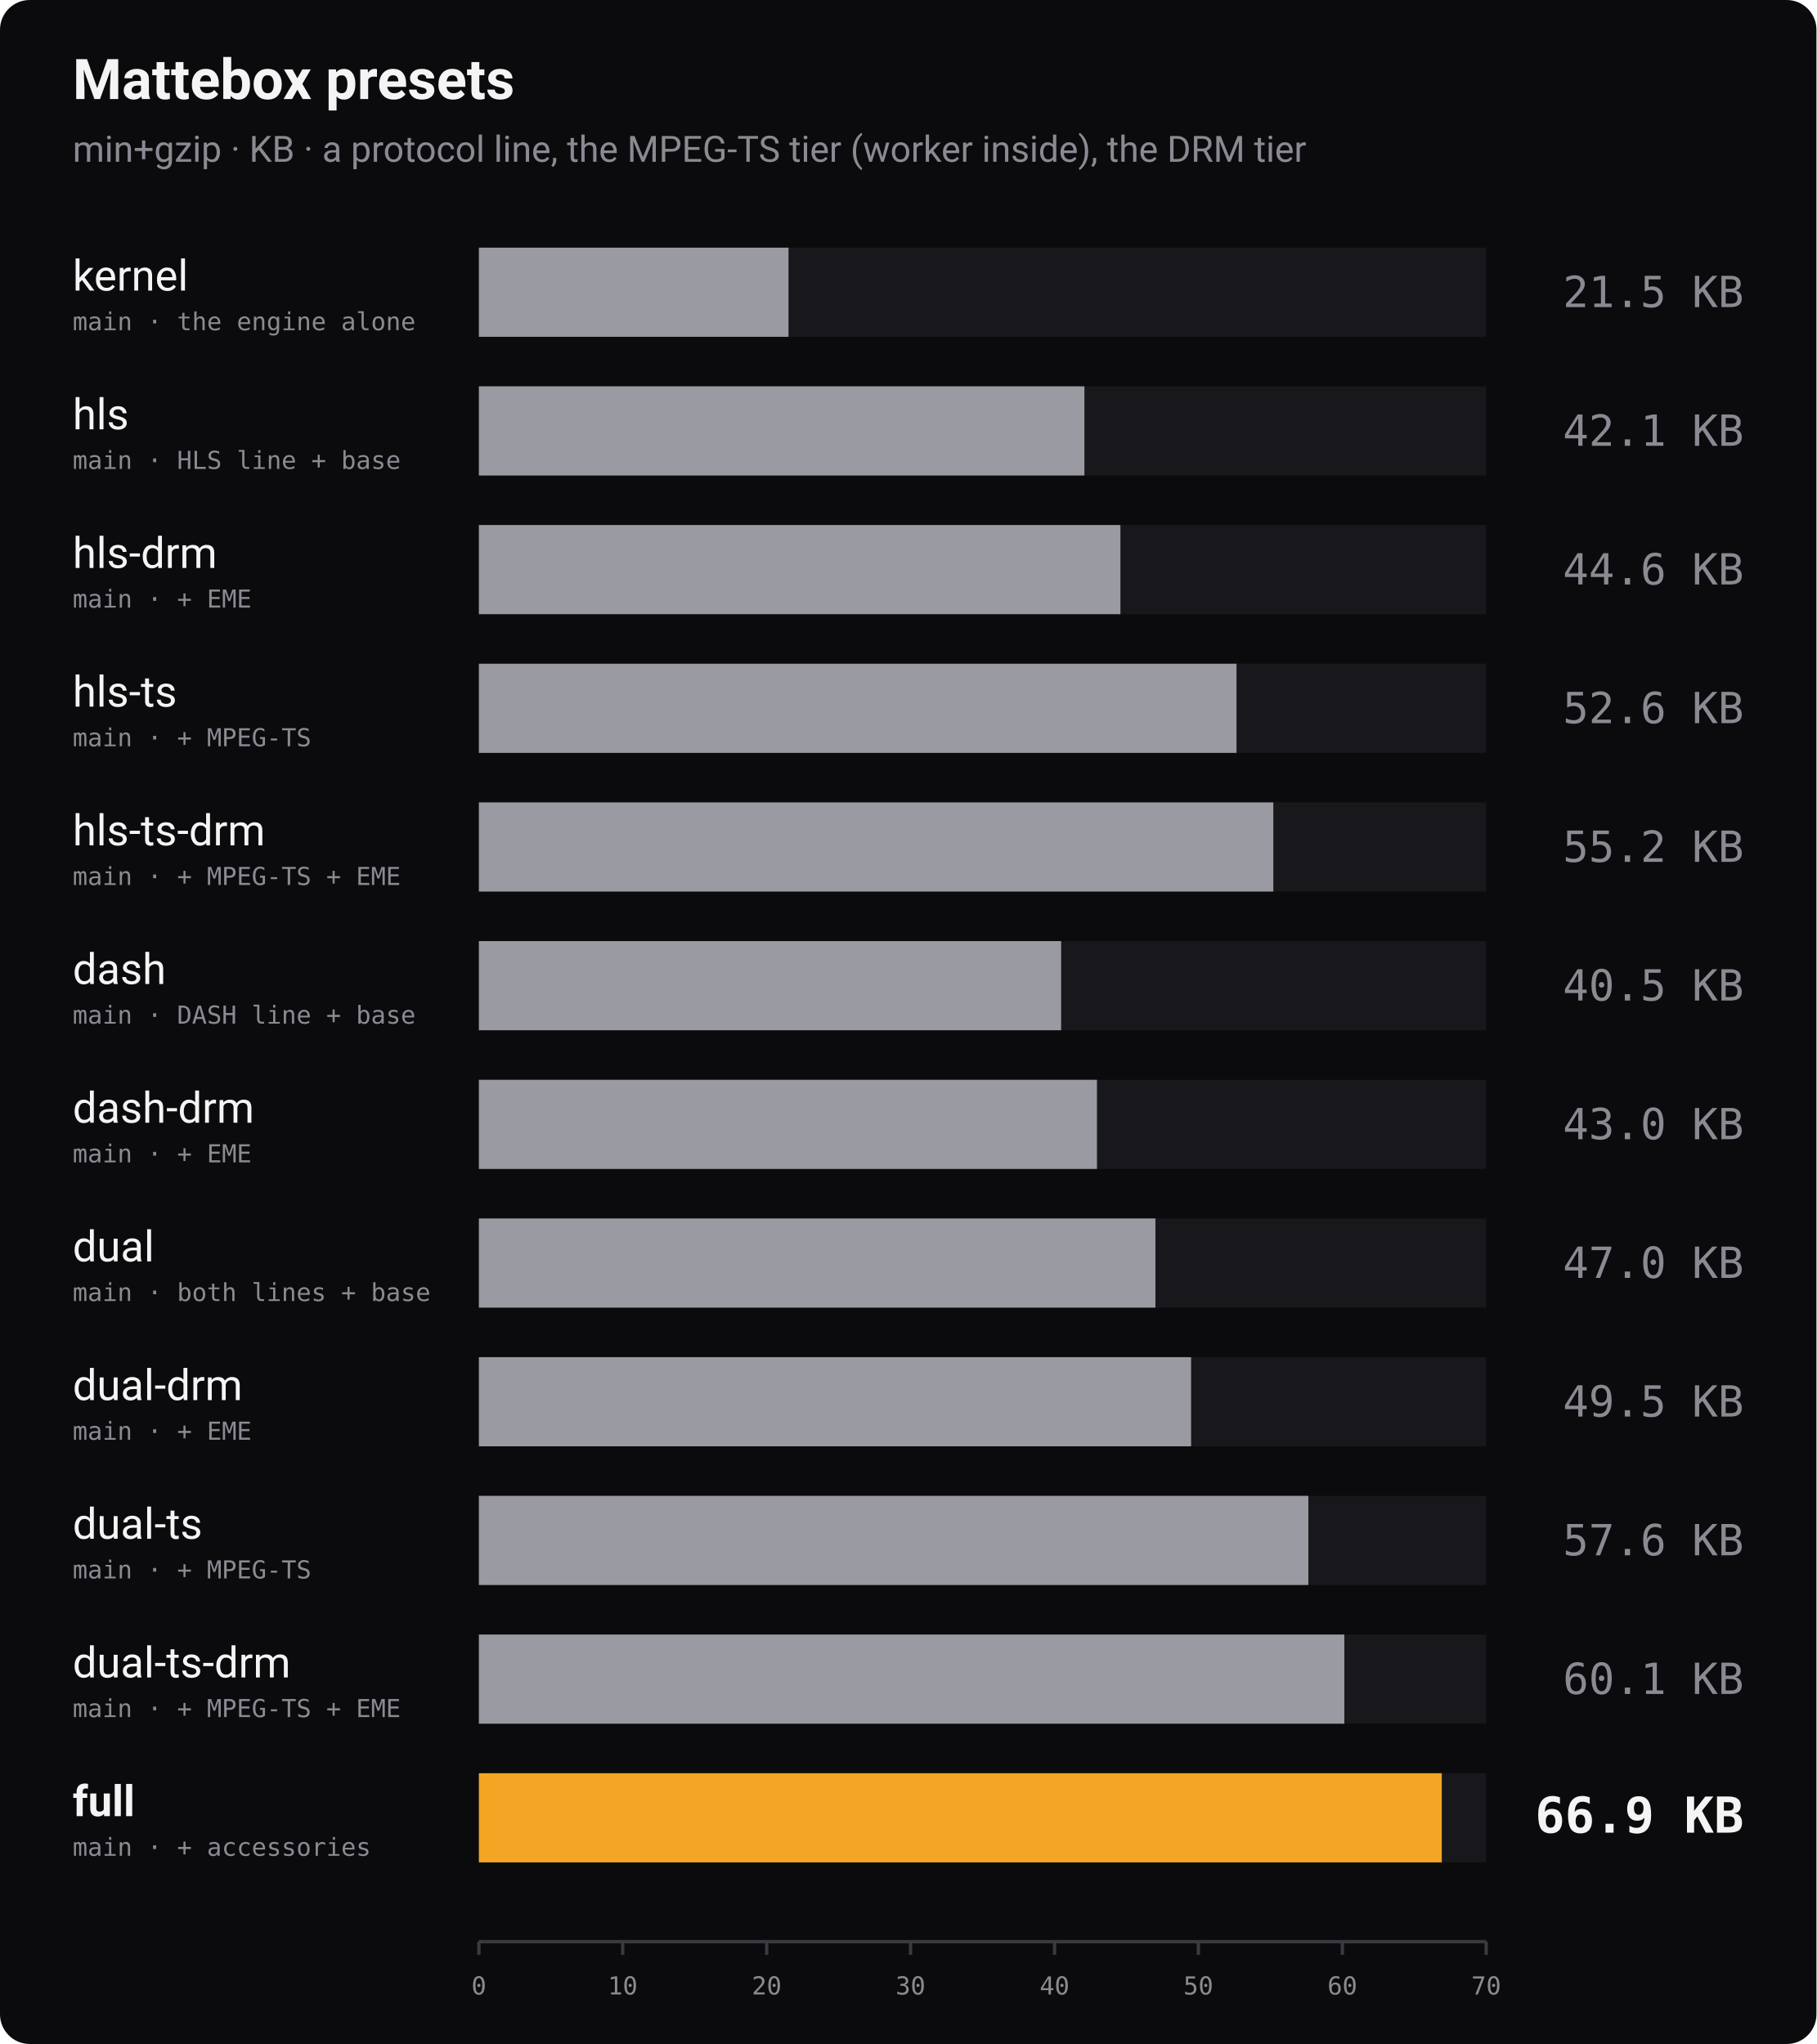
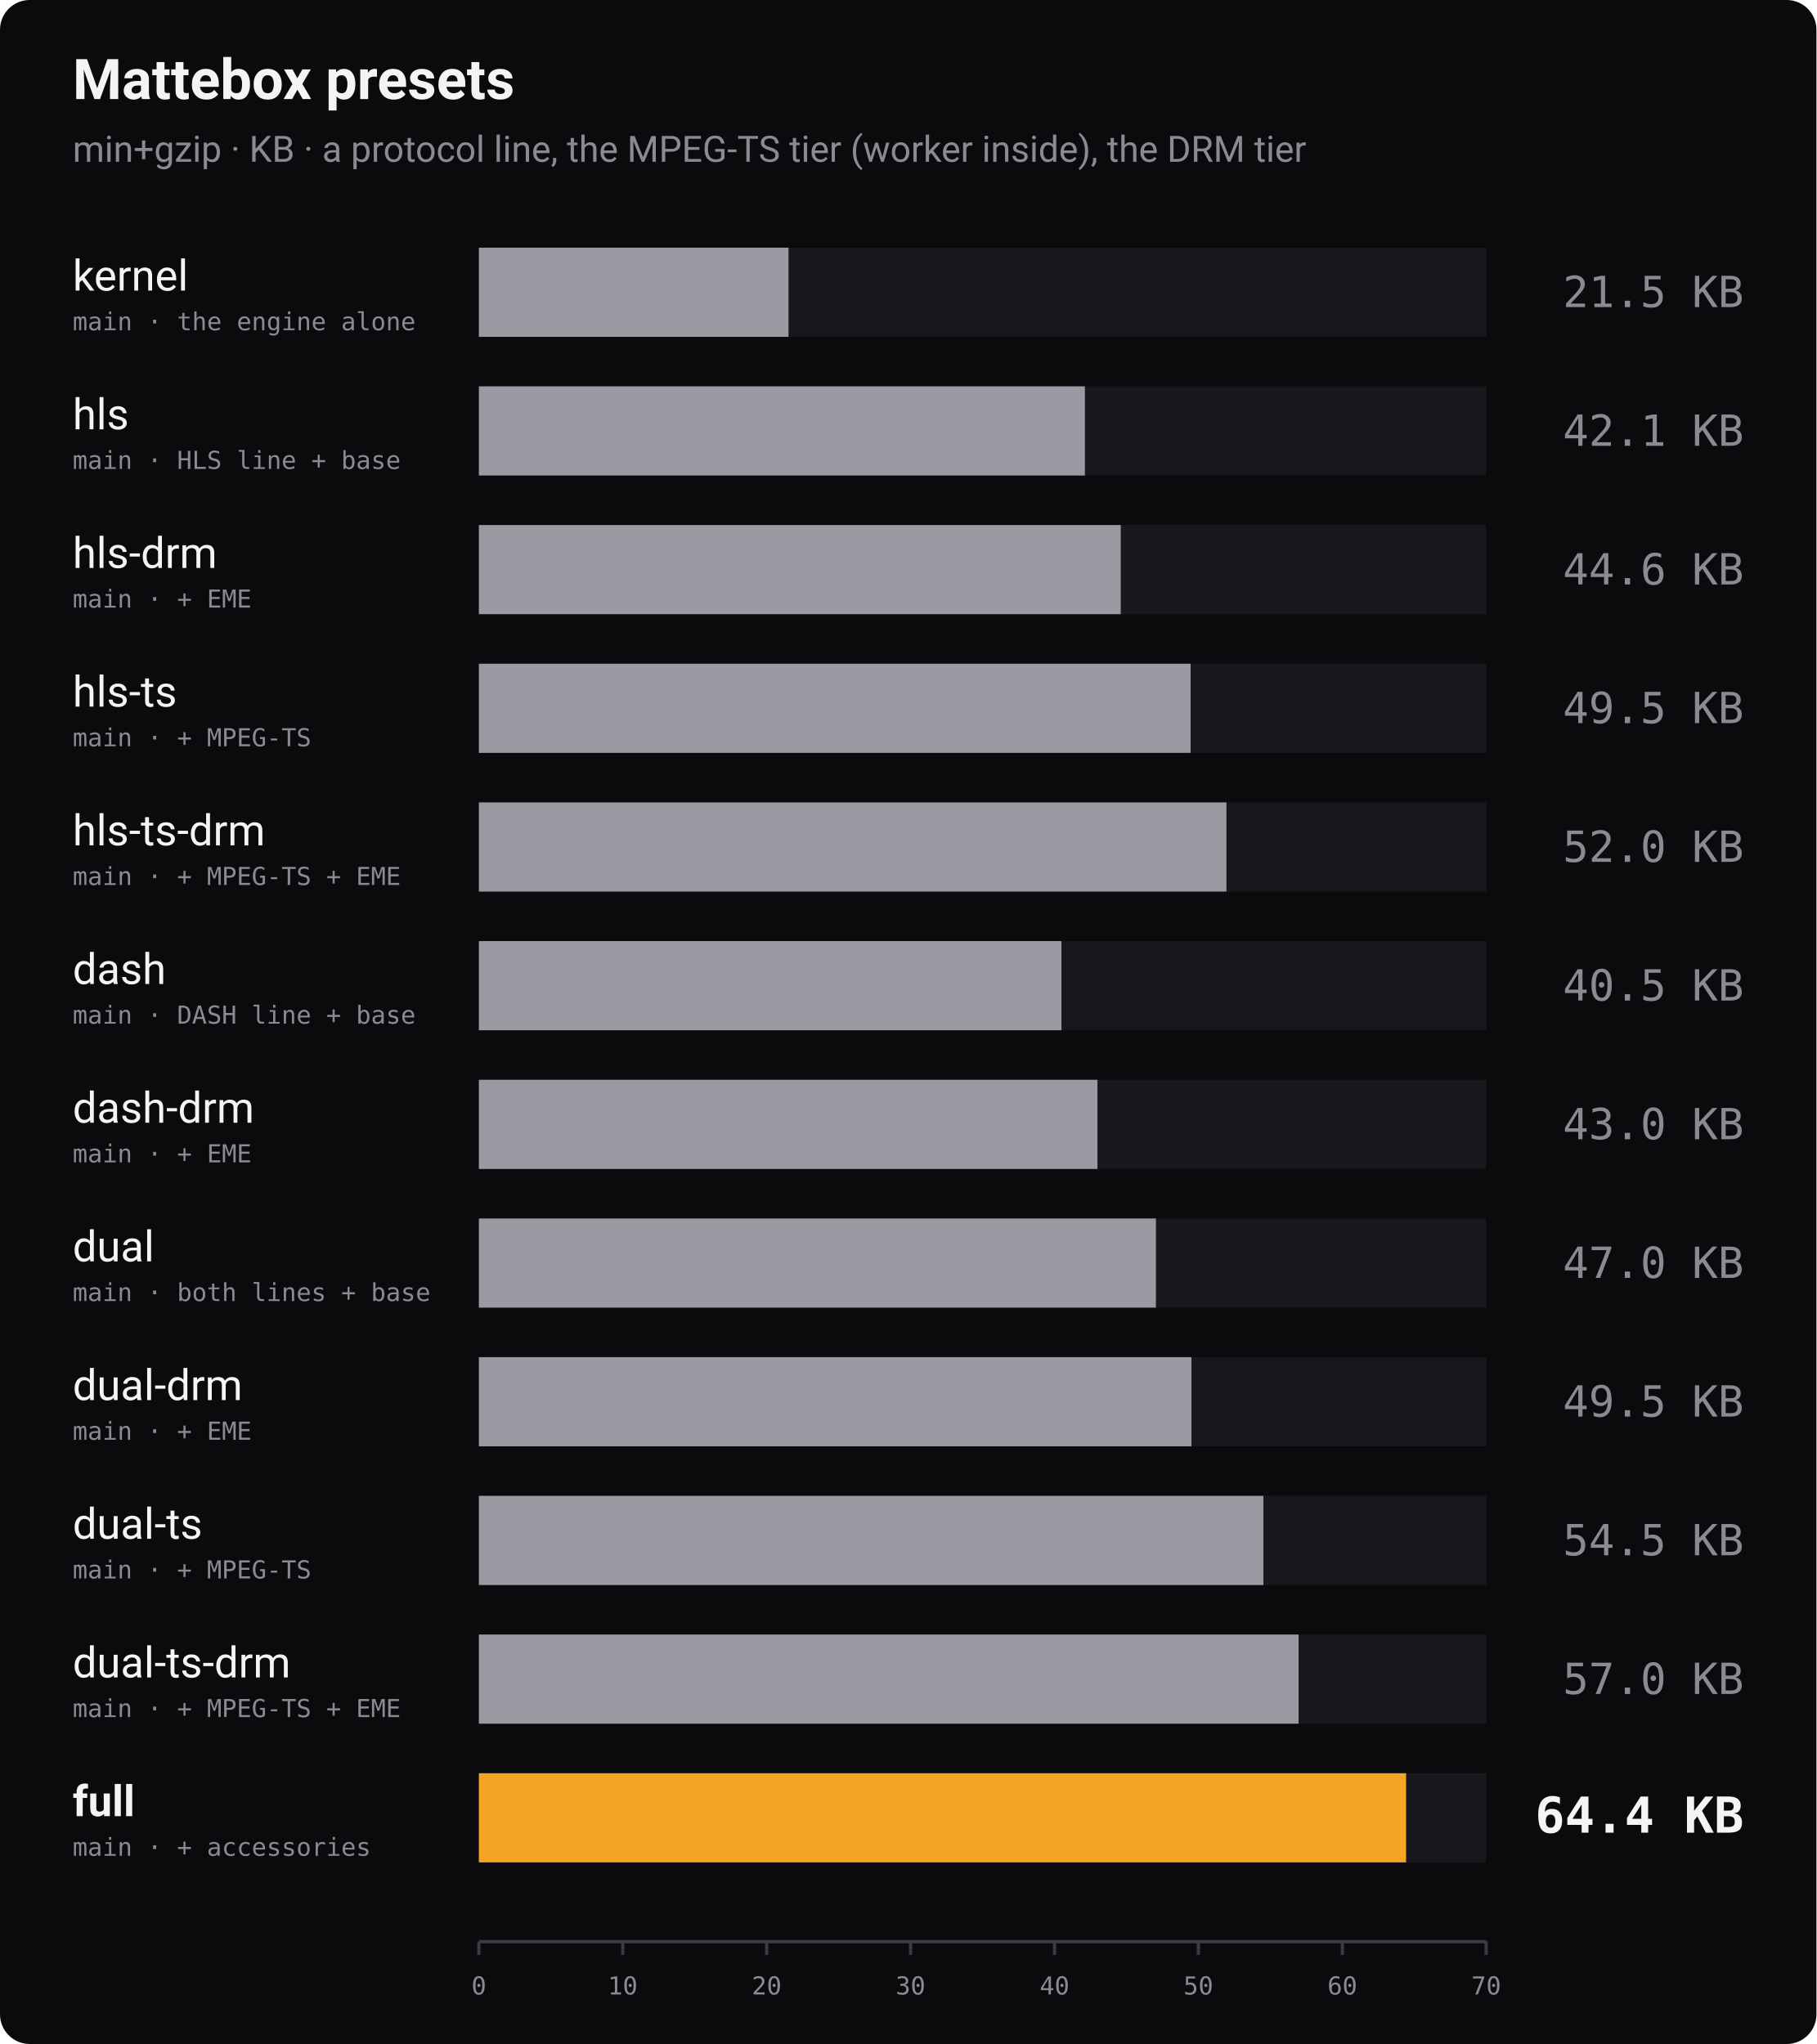
<svg xmlns="http://www.w3.org/2000/svg" width="1100" height="1238" viewBox="0 0 1100 1238" role="img" aria-label="Bundle size of every Mattebox preset, min+gzip">
  <rect width="1100" height="1238" rx="18" fill="#0b0b0d" />
  <text x="44" y="60" font-family="-apple-system, 'Segoe UI', Roboto, Helvetica, Arial, sans-serif" font-size="34" font-weight="700" fill="#f4f4f5">Mattebox presets</text>
  <text x="44" y="98" font-family="-apple-system, 'Segoe UI', Roboto, Helvetica, Arial, sans-serif" font-size="22" fill="#8a8a93">min+gzip · KB · a protocol line, the MPEG-TS tier (worker inside), the DRM tier</text>
  <text x="44" y="176" font-family="-apple-system, 'Segoe UI', Roboto, Helvetica, Arial, sans-serif" font-size="26" font-weight="400" fill="#f4f4f5">kernel</text>
  <text x="44" y="200" font-family="ui-monospace, 'SF Mono', Menlo, Consolas, monospace" font-size="15" fill="#8a8a93">main · the engine alone</text>
  <rect x="290" y="150" width="610" height="54" fill="#18181c" />
  <rect x="290" y="150" width="187.5" height="54" fill="#9a9aa2" />
  <text x="1056" y="186" text-anchor="end" font-family="ui-monospace, 'SF Mono', Menlo, Consolas, monospace" font-size="26" font-weight="400" fill="#8a8a93">21.5 KB</text>
  <text x="44" y="260" font-family="-apple-system, 'Segoe UI', Roboto, Helvetica, Arial, sans-serif" font-size="26" font-weight="400" fill="#f4f4f5">hls</text>
  <text x="44" y="284" font-family="ui-monospace, 'SF Mono', Menlo, Consolas, monospace" font-size="15" fill="#8a8a93">main · HLS line + base</text>
  <rect x="290" y="234" width="610" height="54" fill="#18181c" />
-   <rect x="290" y="234" width="366.7" height="54" fill="#9a9aa2" />
+   <rect x="290" y="234" width="367.0" height="54" fill="#9a9aa2" />
  <text x="1056" y="270" text-anchor="end" font-family="ui-monospace, 'SF Mono', Menlo, Consolas, monospace" font-size="26" font-weight="400" fill="#8a8a93">42.1 KB</text>
  <text x="44" y="344" font-family="-apple-system, 'Segoe UI', Roboto, Helvetica, Arial, sans-serif" font-size="26" font-weight="400" fill="#f4f4f5">hls-drm</text>
  <text x="44" y="368" font-family="ui-monospace, 'SF Mono', Menlo, Consolas, monospace" font-size="15" fill="#8a8a93">main · + EME</text>
  <rect x="290" y="318" width="610" height="54" fill="#18181c" />
-   <rect x="290" y="318" width="388.5" height="54" fill="#9a9aa2" />
+   <rect x="290" y="318" width="388.7" height="54" fill="#9a9aa2" />
  <text x="1056" y="354" text-anchor="end" font-family="ui-monospace, 'SF Mono', Menlo, Consolas, monospace" font-size="26" font-weight="400" fill="#8a8a93">44.6 KB</text>
  <text x="44" y="428" font-family="-apple-system, 'Segoe UI', Roboto, Helvetica, Arial, sans-serif" font-size="26" font-weight="400" fill="#f4f4f5">hls-ts</text>
  <text x="44" y="452" font-family="ui-monospace, 'SF Mono', Menlo, Consolas, monospace" font-size="15" fill="#8a8a93">main · + MPEG-TS</text>
  <rect x="290" y="402" width="610" height="54" fill="#18181c" />
-   <rect x="290" y="402" width="458.8" height="54" fill="#9a9aa2" />
-   <text x="1056" y="438" text-anchor="end" font-family="ui-monospace, 'SF Mono', Menlo, Consolas, monospace" font-size="26" font-weight="400" fill="#8a8a93">52.6 KB</text>
+   <rect x="290" y="402" width="431.0" height="54" fill="#9a9aa2" />
+   <text x="1056" y="438" text-anchor="end" font-family="ui-monospace, 'SF Mono', Menlo, Consolas, monospace" font-size="26" font-weight="400" fill="#8a8a93">49.5 KB</text>
  <text x="44" y="512" font-family="-apple-system, 'Segoe UI', Roboto, Helvetica, Arial, sans-serif" font-size="26" font-weight="400" fill="#f4f4f5">hls-ts-drm</text>
  <text x="44" y="536" font-family="ui-monospace, 'SF Mono', Menlo, Consolas, monospace" font-size="15" fill="#8a8a93">main · + MPEG-TS + EME</text>
  <rect x="290" y="486" width="610" height="54" fill="#18181c" />
-   <rect x="290" y="486" width="481.1" height="54" fill="#9a9aa2" />
-   <text x="1056" y="522" text-anchor="end" font-family="ui-monospace, 'SF Mono', Menlo, Consolas, monospace" font-size="26" font-weight="400" fill="#8a8a93">55.2 KB</text>
+   <rect x="290" y="486" width="452.7" height="54" fill="#9a9aa2" />
+   <text x="1056" y="522" text-anchor="end" font-family="ui-monospace, 'SF Mono', Menlo, Consolas, monospace" font-size="26" font-weight="400" fill="#8a8a93">52.0 KB</text>
  <text x="44" y="596" font-family="-apple-system, 'Segoe UI', Roboto, Helvetica, Arial, sans-serif" font-size="26" font-weight="400" fill="#f4f4f5">dash</text>
  <text x="44" y="620" font-family="ui-monospace, 'SF Mono', Menlo, Consolas, monospace" font-size="15" fill="#8a8a93">main · DASH line + base</text>
  <rect x="290" y="570" width="610" height="54" fill="#18181c" />
-   <rect x="290" y="570" width="352.6" height="54" fill="#9a9aa2" />
+   <rect x="290" y="570" width="352.8" height="54" fill="#9a9aa2" />
  <text x="1056" y="606" text-anchor="end" font-family="ui-monospace, 'SF Mono', Menlo, Consolas, monospace" font-size="26" font-weight="400" fill="#8a8a93">40.5 KB</text>
  <text x="44" y="680" font-family="-apple-system, 'Segoe UI', Roboto, Helvetica, Arial, sans-serif" font-size="26" font-weight="400" fill="#f4f4f5">dash-drm</text>
  <text x="44" y="704" font-family="ui-monospace, 'SF Mono', Menlo, Consolas, monospace" font-size="15" fill="#8a8a93">main · + EME</text>
  <rect x="290" y="654" width="610" height="54" fill="#18181c" />
-   <rect x="290" y="654" width="374.3" height="54" fill="#9a9aa2" />
+   <rect x="290" y="654" width="374.6" height="54" fill="#9a9aa2" />
  <text x="1056" y="690" text-anchor="end" font-family="ui-monospace, 'SF Mono', Menlo, Consolas, monospace" font-size="26" font-weight="400" fill="#8a8a93">43.0 KB</text>
  <text x="44" y="764" font-family="-apple-system, 'Segoe UI', Roboto, Helvetica, Arial, sans-serif" font-size="26" font-weight="400" fill="#f4f4f5">dual</text>
  <text x="44" y="788" font-family="ui-monospace, 'SF Mono', Menlo, Consolas, monospace" font-size="15" fill="#8a8a93">main · both lines + base</text>
  <rect x="290" y="738" width="610" height="54" fill="#18181c" />
-   <rect x="290" y="738" width="409.7" height="54" fill="#9a9aa2" />
+   <rect x="290" y="738" width="410.0" height="54" fill="#9a9aa2" />
  <text x="1056" y="774" text-anchor="end" font-family="ui-monospace, 'SF Mono', Menlo, Consolas, monospace" font-size="26" font-weight="400" fill="#8a8a93">47.0 KB</text>
  <text x="44" y="848" font-family="-apple-system, 'Segoe UI', Roboto, Helvetica, Arial, sans-serif" font-size="26" font-weight="400" fill="#f4f4f5">dual-drm</text>
  <text x="44" y="872" font-family="ui-monospace, 'SF Mono', Menlo, Consolas, monospace" font-size="15" fill="#8a8a93">main · + EME</text>
  <rect x="290" y="822" width="610" height="54" fill="#18181c" />
-   <rect x="290" y="822" width="431.3" height="54" fill="#9a9aa2" />
+   <rect x="290" y="822" width="431.5" height="54" fill="#9a9aa2" />
  <text x="1056" y="858" text-anchor="end" font-family="ui-monospace, 'SF Mono', Menlo, Consolas, monospace" font-size="26" font-weight="400" fill="#8a8a93">49.5 KB</text>
  <text x="44" y="932" font-family="-apple-system, 'Segoe UI', Roboto, Helvetica, Arial, sans-serif" font-size="26" font-weight="400" fill="#f4f4f5">dual-ts</text>
  <text x="44" y="956" font-family="ui-monospace, 'SF Mono', Menlo, Consolas, monospace" font-size="15" fill="#8a8a93">main · + MPEG-TS</text>
  <rect x="290" y="906" width="610" height="54" fill="#18181c" />
-   <rect x="290" y="906" width="502.3" height="54" fill="#9a9aa2" />
-   <text x="1056" y="942" text-anchor="end" font-family="ui-monospace, 'SF Mono', Menlo, Consolas, monospace" font-size="26" font-weight="400" fill="#8a8a93">57.6 KB</text>
+   <rect x="290" y="906" width="475.1" height="54" fill="#9a9aa2" />
+   <text x="1056" y="942" text-anchor="end" font-family="ui-monospace, 'SF Mono', Menlo, Consolas, monospace" font-size="26" font-weight="400" fill="#8a8a93">54.5 KB</text>
  <text x="44" y="1016" font-family="-apple-system, 'Segoe UI', Roboto, Helvetica, Arial, sans-serif" font-size="26" font-weight="400" fill="#f4f4f5">dual-ts-drm</text>
  <text x="44" y="1040" font-family="ui-monospace, 'SF Mono', Menlo, Consolas, monospace" font-size="15" fill="#8a8a93">main · + MPEG-TS + EME</text>
  <rect x="290" y="990" width="610" height="54" fill="#18181c" />
-   <rect x="290" y="990" width="524.1" height="54" fill="#9a9aa2" />
-   <text x="1056" y="1026" text-anchor="end" font-family="ui-monospace, 'SF Mono', Menlo, Consolas, monospace" font-size="26" font-weight="400" fill="#8a8a93">60.1 KB</text>
+   <rect x="290" y="990" width="496.4" height="54" fill="#9a9aa2" />
+   <text x="1056" y="1026" text-anchor="end" font-family="ui-monospace, 'SF Mono', Menlo, Consolas, monospace" font-size="26" font-weight="400" fill="#8a8a93">57.0 KB</text>
  <text x="44" y="1100" font-family="-apple-system, 'Segoe UI', Roboto, Helvetica, Arial, sans-serif" font-size="26" font-weight="700" fill="#f4f4f5">full</text>
  <text x="44" y="1124" font-family="ui-monospace, 'SF Mono', Menlo, Consolas, monospace" font-size="15" fill="#8a8a93">main · + accessories</text>
  <rect x="290" y="1074" width="610" height="54" fill="#18181c" />
-   <rect x="290" y="1074" width="583.1" height="54" fill="#f5a524" />
-   <text x="1056" y="1110" text-anchor="end" font-family="ui-monospace, 'SF Mono', Menlo, Consolas, monospace" font-size="30" font-weight="700" fill="#f4f4f5">66.9 KB</text>
+   <rect x="290" y="1074" width="561.5" height="54" fill="#f5a524" />
+   <text x="1056" y="1110" text-anchor="end" font-family="ui-monospace, 'SF Mono', Menlo, Consolas, monospace" font-size="30" font-weight="700" fill="#f4f4f5">64.4 KB</text>
  <line x1="290" y1="1176" x2="900" y2="1176" stroke="#3a3a42" stroke-width="2" />
  <line x1="290.0" y1="1176" x2="290.0" y2="1184" stroke="#3a3a42" stroke-width="2" />
  <text x="290.0" y="1208" text-anchor="middle" font-family="ui-monospace, 'SF Mono', Menlo, Consolas, monospace" font-size="15" fill="#8a8a93">0</text>
  <line x1="377.1" y1="1176" x2="377.1" y2="1184" stroke="#3a3a42" stroke-width="2" />
  <text x="377.1" y="1208" text-anchor="middle" font-family="ui-monospace, 'SF Mono', Menlo, Consolas, monospace" font-size="15" fill="#8a8a93">10</text>
  <line x1="464.3" y1="1176" x2="464.3" y2="1184" stroke="#3a3a42" stroke-width="2" />
  <text x="464.3" y="1208" text-anchor="middle" font-family="ui-monospace, 'SF Mono', Menlo, Consolas, monospace" font-size="15" fill="#8a8a93">20</text>
  <line x1="551.4" y1="1176" x2="551.4" y2="1184" stroke="#3a3a42" stroke-width="2" />
  <text x="551.4" y="1208" text-anchor="middle" font-family="ui-monospace, 'SF Mono', Menlo, Consolas, monospace" font-size="15" fill="#8a8a93">30</text>
  <line x1="638.6" y1="1176" x2="638.6" y2="1184" stroke="#3a3a42" stroke-width="2" />
  <text x="638.6" y="1208" text-anchor="middle" font-family="ui-monospace, 'SF Mono', Menlo, Consolas, monospace" font-size="15" fill="#8a8a93">40</text>
  <line x1="725.7" y1="1176" x2="725.7" y2="1184" stroke="#3a3a42" stroke-width="2" />
  <text x="725.7" y="1208" text-anchor="middle" font-family="ui-monospace, 'SF Mono', Menlo, Consolas, monospace" font-size="15" fill="#8a8a93">50</text>
  <line x1="812.9" y1="1176" x2="812.9" y2="1184" stroke="#3a3a42" stroke-width="2" />
  <text x="812.9" y="1208" text-anchor="middle" font-family="ui-monospace, 'SF Mono', Menlo, Consolas, monospace" font-size="15" fill="#8a8a93">60</text>
  <line x1="900.0" y1="1176" x2="900.0" y2="1184" stroke="#3a3a42" stroke-width="2" />
  <text x="900.0" y="1208" text-anchor="middle" font-family="ui-monospace, 'SF Mono', Menlo, Consolas, monospace" font-size="15" fill="#8a8a93">70</text>
</svg>
